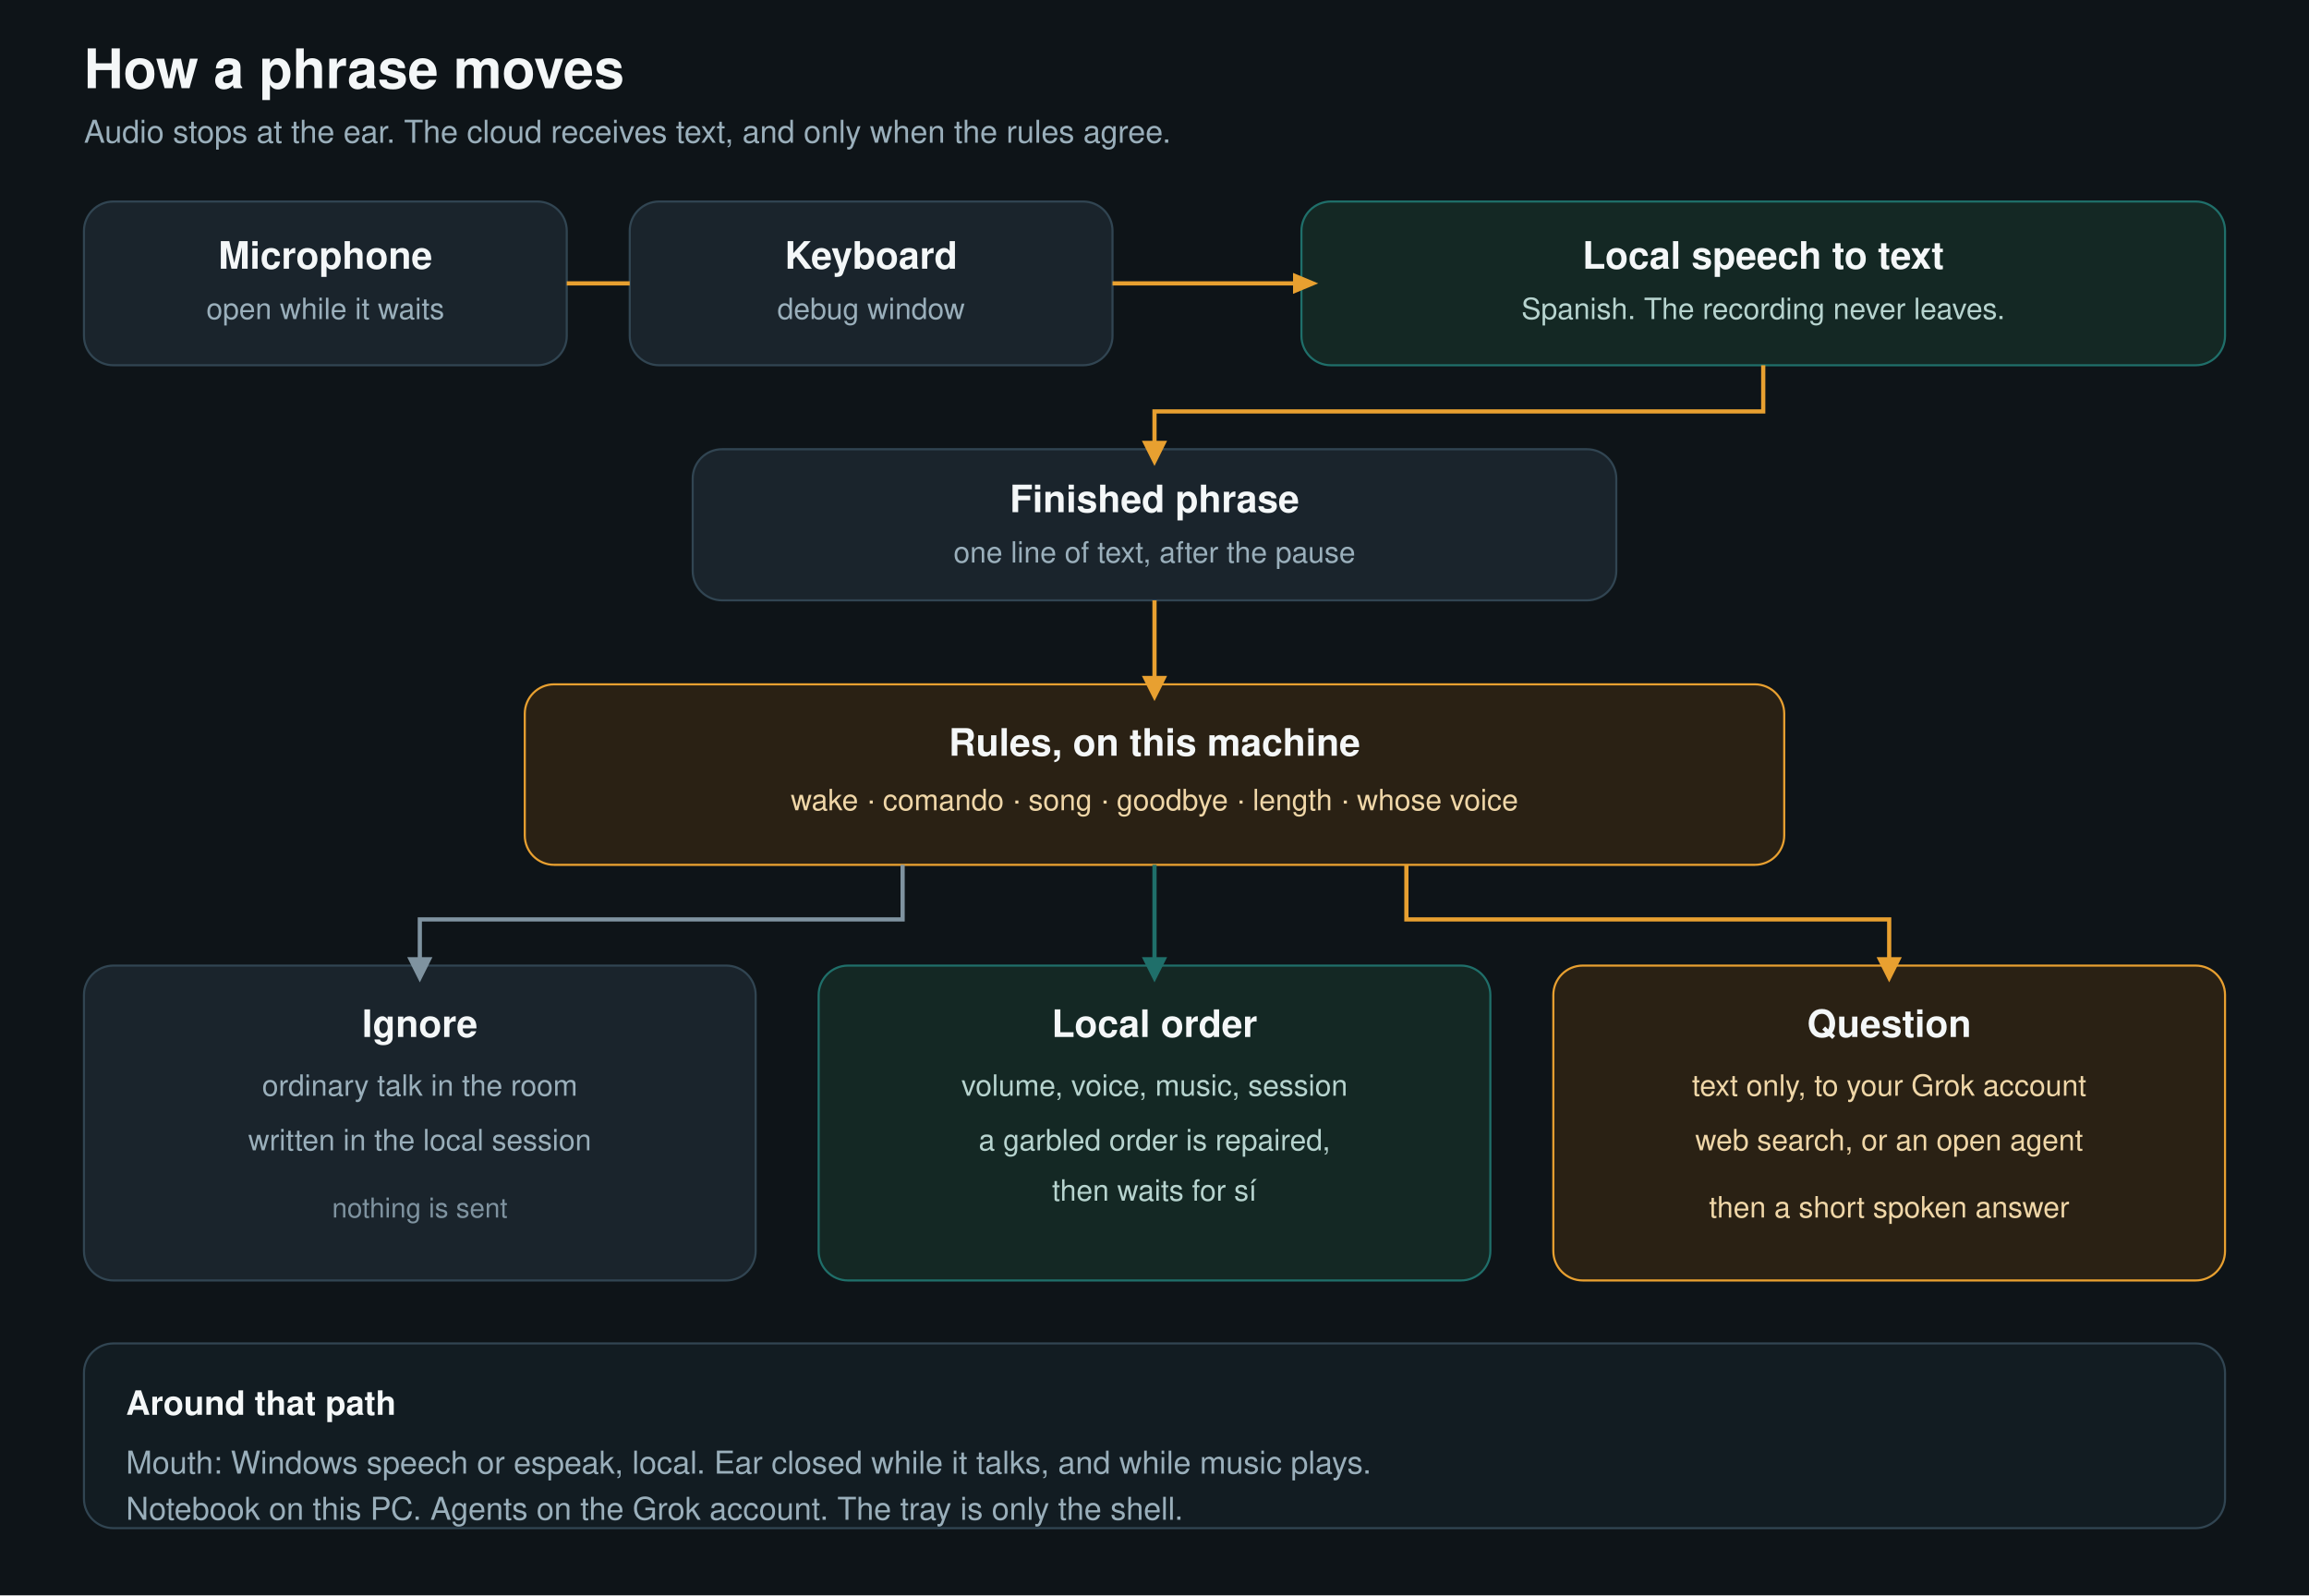
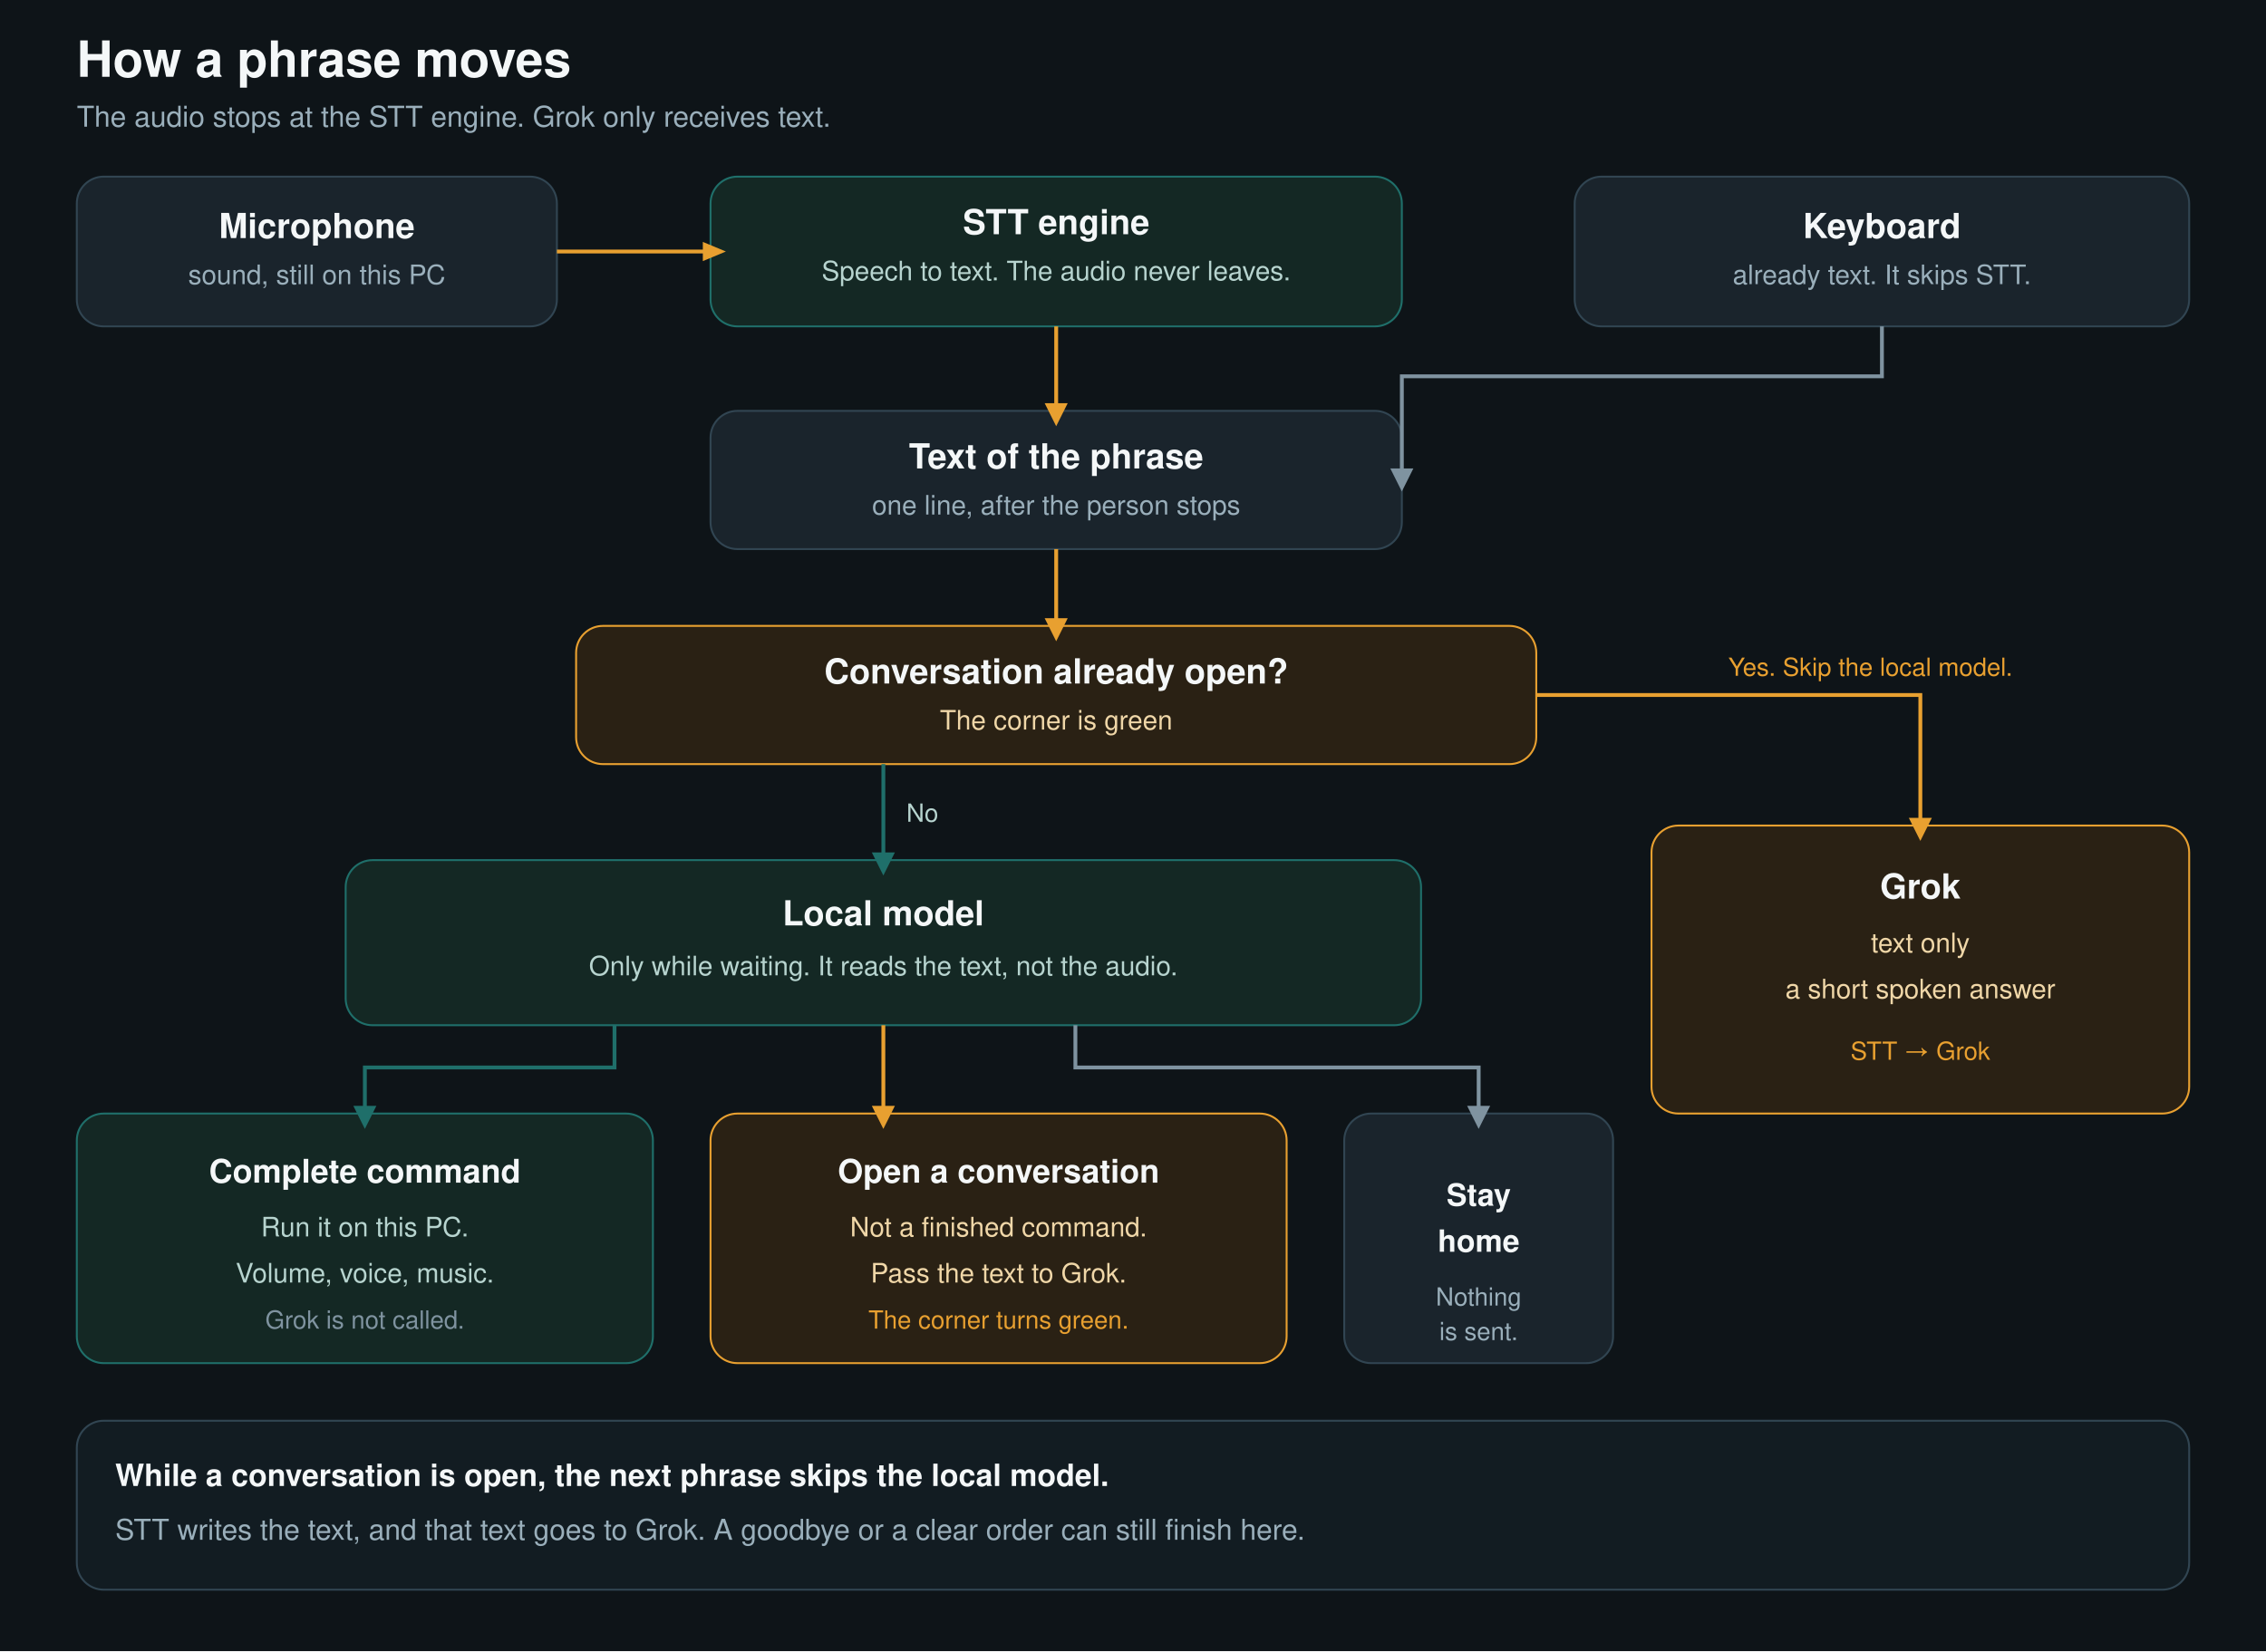
- <svg xmlns="http://www.w3.org/2000/svg" viewBox="0 0 1100 760" role="img" font-family="Segoe UI, Helvetica, Arial, sans-serif">
-   <rect width="1100" height="760" fill="#0e1418" />
-   <text x="40" y="42" fill="#f4f7f8" font-size="26" font-weight="650">How a phrase moves</text>
-   <text x="40" y="68" fill="#9aafbb" font-size="15">Audio stops at the ear. The cloud receives text, and only when the rules agree.</text>
-   <rect x="40" y="96" width="230" height="78" rx="14" fill="#1a242c" stroke="#314552" />
-   <text x="155" y="128" fill="#f4f7f8" font-size="18" text-anchor="middle" font-weight="650">Microphone</text>
-   <text x="155" y="152" fill="#9aafbb" font-size="14" text-anchor="middle">open while it waits</text>
-   <rect x="300" y="96" width="230" height="78" rx="14" fill="#1a242c" stroke="#314552" />
-   <text x="415" y="128" fill="#f4f7f8" font-size="18" text-anchor="middle" font-weight="650">Keyboard</text>
-   <text x="415" y="152" fill="#9aafbb" font-size="14" text-anchor="middle">debug window</text>
-   <rect x="620" y="96" width="440" height="78" rx="14" fill="#142824" stroke="#1f6f6a" />
-   <text x="840" y="128" fill="#f4f7f8" font-size="18" text-anchor="middle" font-weight="650">Local speech to text</text>
-   <text x="840" y="152" fill="#b7d4cf" font-size="14" text-anchor="middle">Spanish. The recording never leaves.</text>
-   <path d="M270 135 H300" stroke="#e8a030" stroke-width="2" fill="none" />
-   <path d="M530 135 H620" stroke="#e8a030" stroke-width="2" fill="none" />
-   <polygon points="616,130 628,135 616,140" fill="#e8a030" />
-   <rect x="330" y="214" width="440" height="72" rx="14" fill="#1a242c" stroke="#314552" />
-   <text x="550" y="244" fill="#f4f7f8" font-size="18" text-anchor="middle" font-weight="650">Finished phrase</text>
-   <text x="550" y="268" fill="#9aafbb" font-size="14" text-anchor="middle">one line of text, after the pause</text>
-   <path d="M840 174 V196 H550 V214" stroke="#e8a030" stroke-width="2" fill="none" />
+ <svg xmlns="http://www.w3.org/2000/svg" viewBox="0 0 1180 860" role="img" font-family="Segoe UI, Helvetica, Arial, sans-serif">
+   <rect width="1180" height="860" fill="#0e1418" />
+   <text x="40" y="40" fill="#f4f7f8" font-size="26" font-weight="650">How a phrase moves</text>
+   <text x="40" y="66" fill="#9aafbb" font-size="15">The audio stops at the STT engine. Grok only receives text.</text>
+   <rect x="40" y="92" width="250" height="78" rx="14" fill="#1a242c" stroke="#314552" />
+   <text x="165" y="124" fill="#f4f7f8" font-size="18" text-anchor="middle" font-weight="650">Microphone</text>
+   <text x="165" y="148" fill="#9aafbb" font-size="14" text-anchor="middle">sound, still on this PC</text>
+   <rect x="370" y="92" width="360" height="78" rx="14" fill="#142824" stroke="#1f6f6a" />
+   <text x="550" y="122" fill="#f4f7f8" font-size="18" text-anchor="middle" font-weight="650">STT engine</text>
+   <text x="550" y="146" fill="#b7d4cf" font-size="14" text-anchor="middle">Speech to text. The audio never leaves.</text>
+   <rect x="820" y="92" width="320" height="78" rx="14" fill="#1a242c" stroke="#314552" />
+   <text x="980" y="124" fill="#f4f7f8" font-size="18" text-anchor="middle" font-weight="650">Keyboard</text>
+   <text x="980" y="148" fill="#9aafbb" font-size="14" text-anchor="middle">already text. It skips STT.</text>
+   <path d="M290 131 H370" stroke="#e8a030" stroke-width="2" fill="none" />
+   <polygon points="366,126 378,131 366,136" fill="#e8a030" />
+   <rect x="370" y="214" width="360" height="72" rx="14" fill="#1a242c" stroke="#314552" />
+   <text x="550" y="244" fill="#f4f7f8" font-size="18" text-anchor="middle" font-weight="650">Text of the phrase</text>
+   <text x="550" y="268" fill="#9aafbb" font-size="14" text-anchor="middle">one line, after the person stops</text>
+   <path d="M550 170 V214" stroke="#e8a030" stroke-width="2" fill="none" />
  <polygon points="544,210 550,222 556,210" fill="#e8a030" />
-   <rect x="250" y="326" width="600" height="86" rx="14" fill="#2a2114" stroke="#e8a030" />
-   <text x="550" y="360" fill="#f4f7f8" font-size="18" text-anchor="middle" font-weight="650">Rules, on this machine</text>
-   <text x="550" y="386" fill="#f0d7a8" font-size="14" text-anchor="middle">wake · comando · song · goodbye · length · whose voice</text>
+   <path d="M980 170 V196 H730 V250" stroke="#7f93a0" stroke-width="2" fill="none" />
+   <polygon points="724,244 730,256 736,244" fill="#7f93a0" />
+   <rect x="300" y="326" width="500" height="72" rx="14" fill="#2a2114" stroke="#e8a030" />
+   <text x="550" y="356" fill="#f4f7f8" font-size="18" text-anchor="middle" font-weight="650">Conversation already open?</text>
+   <text x="550" y="380" fill="#f0d7a8" font-size="14" text-anchor="middle">The corner is green</text>
  <path d="M550 286 V326" stroke="#e8a030" stroke-width="2" fill="none" />
  <polygon points="544,322 550,334 556,322" fill="#e8a030" />
-   <rect x="40" y="460" width="320" height="150" rx="14" fill="#1a242c" stroke="#314552" />
-   <text x="200" y="494" fill="#f4f7f8" font-size="18" text-anchor="middle" font-weight="650">Ignore</text>
-   <text x="200" y="522" fill="#9aafbb" font-size="14" text-anchor="middle">ordinary talk in the room</text>
-   <text x="200" y="548" fill="#9aafbb" font-size="14" text-anchor="middle">written in the local session</text>
-   <text x="200" y="580" fill="#7f93a0" font-size="13" text-anchor="middle">nothing is sent</text>
-   <rect x="390" y="460" width="320" height="150" rx="14" fill="#142824" stroke="#1f6f6a" />
-   <text x="550" y="494" fill="#f4f7f8" font-size="18" text-anchor="middle" font-weight="650">Local order</text>
-   <text x="550" y="522" fill="#b7d4cf" font-size="14" text-anchor="middle">volume, voice, music, session</text>
-   <text x="550" y="548" fill="#b7d4cf" font-size="14" text-anchor="middle">a garbled order is repaired,</text>
-   <text x="550" y="572" fill="#b7d4cf" font-size="14" text-anchor="middle">then waits for sí</text>
-   <rect x="740" y="460" width="320" height="150" rx="14" fill="#2a2114" stroke="#e8a030" />
-   <text x="900" y="494" fill="#f4f7f8" font-size="18" text-anchor="middle" font-weight="650">Question</text>
-   <text x="900" y="522" fill="#f0d7a8" font-size="14" text-anchor="middle">text only, to your Grok account</text>
-   <text x="900" y="548" fill="#f0d7a8" font-size="14" text-anchor="middle">web search, or an open agent</text>
-   <text x="900" y="580" fill="#f0d7a8" font-size="14" text-anchor="middle">then a short spoken answer</text>
-   <path d="M430 412 V438 H200 V460" stroke="#7f93a0" stroke-width="2" fill="none" />
-   <path d="M550 412 V460" stroke="#1f6f6a" stroke-width="2" fill="none" />
-   <path d="M670 412 V438 H900 V460" stroke="#e8a030" stroke-width="2" fill="none" />
-   <polygon points="194,456 200,468 206,456" fill="#7f93a0" />
-   <polygon points="544,456 550,468 556,456" fill="#1f6f6a" />
-   <polygon points="894,456 900,468 906,456" fill="#e8a030" />
-   <rect x="40" y="640" width="1020" height="88" rx="14" fill="#121c22" stroke="#314552" />
-   <text x="60" y="674" fill="#f4f7f8" font-size="16" font-weight="650">Around that path</text>
-   <text x="60" y="702" fill="#9aafbb" font-size="15">Mouth: Windows speech or espeak, local. Ear closed while it talks, and while music plays.</text>
-   <text x="60" y="724" fill="#9aafbb" font-size="15">Notebook on this PC. Agents on the Grok account. The tray is only the shell.</text>
+   <rect x="860" y="430" width="280" height="150" rx="14" fill="#2a2114" stroke="#e8a030" />
+   <text x="1000" y="468" fill="#f4f7f8" font-size="18" text-anchor="middle" font-weight="650">Grok</text>
+   <text x="1000" y="496" fill="#f0d7a8" font-size="14" text-anchor="middle">text only</text>
+   <text x="1000" y="520" fill="#f0d7a8" font-size="14" text-anchor="middle">a short spoken answer</text>
+   <text x="1000" y="552" fill="#e8a030" font-size="13" text-anchor="middle">STT → Grok</text>
+   <path d="M800 362 H1000 V430" stroke="#e8a030" stroke-width="2" fill="none" />
+   <polygon points="994,426 1000,438 1006,426" fill="#e8a030" />
+   <text x="900" y="352" fill="#e8a030" font-size="13">Yes. Skip the local model.</text>
+   <rect x="180" y="448" width="560" height="86" rx="14" fill="#142824" stroke="#1f6f6a" />
+   <text x="460" y="482" fill="#f4f7f8" font-size="18" text-anchor="middle" font-weight="650">Local model</text>
+   <text x="460" y="508" fill="#b7d4cf" font-size="14" text-anchor="middle">Only while waiting. It reads the text, not the audio.</text>
+   <path d="M460 398 V448" stroke="#1f6f6a" stroke-width="2" fill="none" />
+   <polygon points="454,444 460,456 466,444" fill="#1f6f6a" />
+   <text x="472" y="428" fill="#b7d4cf" font-size="13">No</text>
+   <rect x="40" y="580" width="300" height="130" rx="14" fill="#142824" stroke="#1f6f6a" />
+   <text x="190" y="616" fill="#f4f7f8" font-size="17" text-anchor="middle" font-weight="650">Complete command</text>
+   <text x="190" y="644" fill="#b7d4cf" font-size="14" text-anchor="middle">Run it on this PC.</text>
+   <text x="190" y="668" fill="#b7d4cf" font-size="14" text-anchor="middle">Volume, voice, music.</text>
+   <text x="190" y="692" fill="#7f93a0" font-size="13" text-anchor="middle">Grok is not called.</text>
+   <rect x="370" y="580" width="300" height="130" rx="14" fill="#2a2114" stroke="#e8a030" />
+   <text x="520" y="616" fill="#f4f7f8" font-size="17" text-anchor="middle" font-weight="650">Open a conversation</text>
+   <text x="520" y="644" fill="#f0d7a8" font-size="14" text-anchor="middle">Not a finished command.</text>
+   <text x="520" y="668" fill="#f0d7a8" font-size="14" text-anchor="middle">Pass the text to Grok.</text>
+   <text x="520" y="692" fill="#e8a030" font-size="13" text-anchor="middle">The corner turns green.</text>
+   <rect x="700" y="580" width="140" height="130" rx="14" fill="#1a242c" stroke="#314552" />
+   <text x="770" y="628" fill="#f4f7f8" font-size="16" text-anchor="middle" font-weight="650">Stay</text>
+   <text x="770" y="652" fill="#f4f7f8" font-size="16" text-anchor="middle" font-weight="650">home</text>
+   <text x="770" y="680" fill="#9aafbb" font-size="13" text-anchor="middle">Nothing</text>
+   <text x="770" y="698" fill="#9aafbb" font-size="13" text-anchor="middle">is sent.</text>
+   <path d="M320 534 V556 H190 V580" stroke="#1f6f6a" stroke-width="2" fill="none" />
+   <path d="M460 534 V580" stroke="#e8a030" stroke-width="2" fill="none" />
+   <path d="M560 534 V556 H770 V580" stroke="#7f93a0" stroke-width="2" fill="none" />
+   <polygon points="184,576 190,588 196,576" fill="#1f6f6a" />
+   <polygon points="454,576 460,588 466,576" fill="#e8a030" />
+   <polygon points="764,576 770,588 776,576" fill="#7f93a0" />
+   <rect x="40" y="740" width="1100" height="88" rx="14" fill="#121c22" stroke="#314552" />
+   <text x="60" y="774" fill="#f4f7f8" font-size="16" font-weight="650">While a conversation is open, the next phrase skips the local model.</text>
+   <text x="60" y="802" fill="#9aafbb" font-size="15">STT writes the text, and that text goes to Grok. A goodbye or a clear order can still finish here.</text>
</svg>
